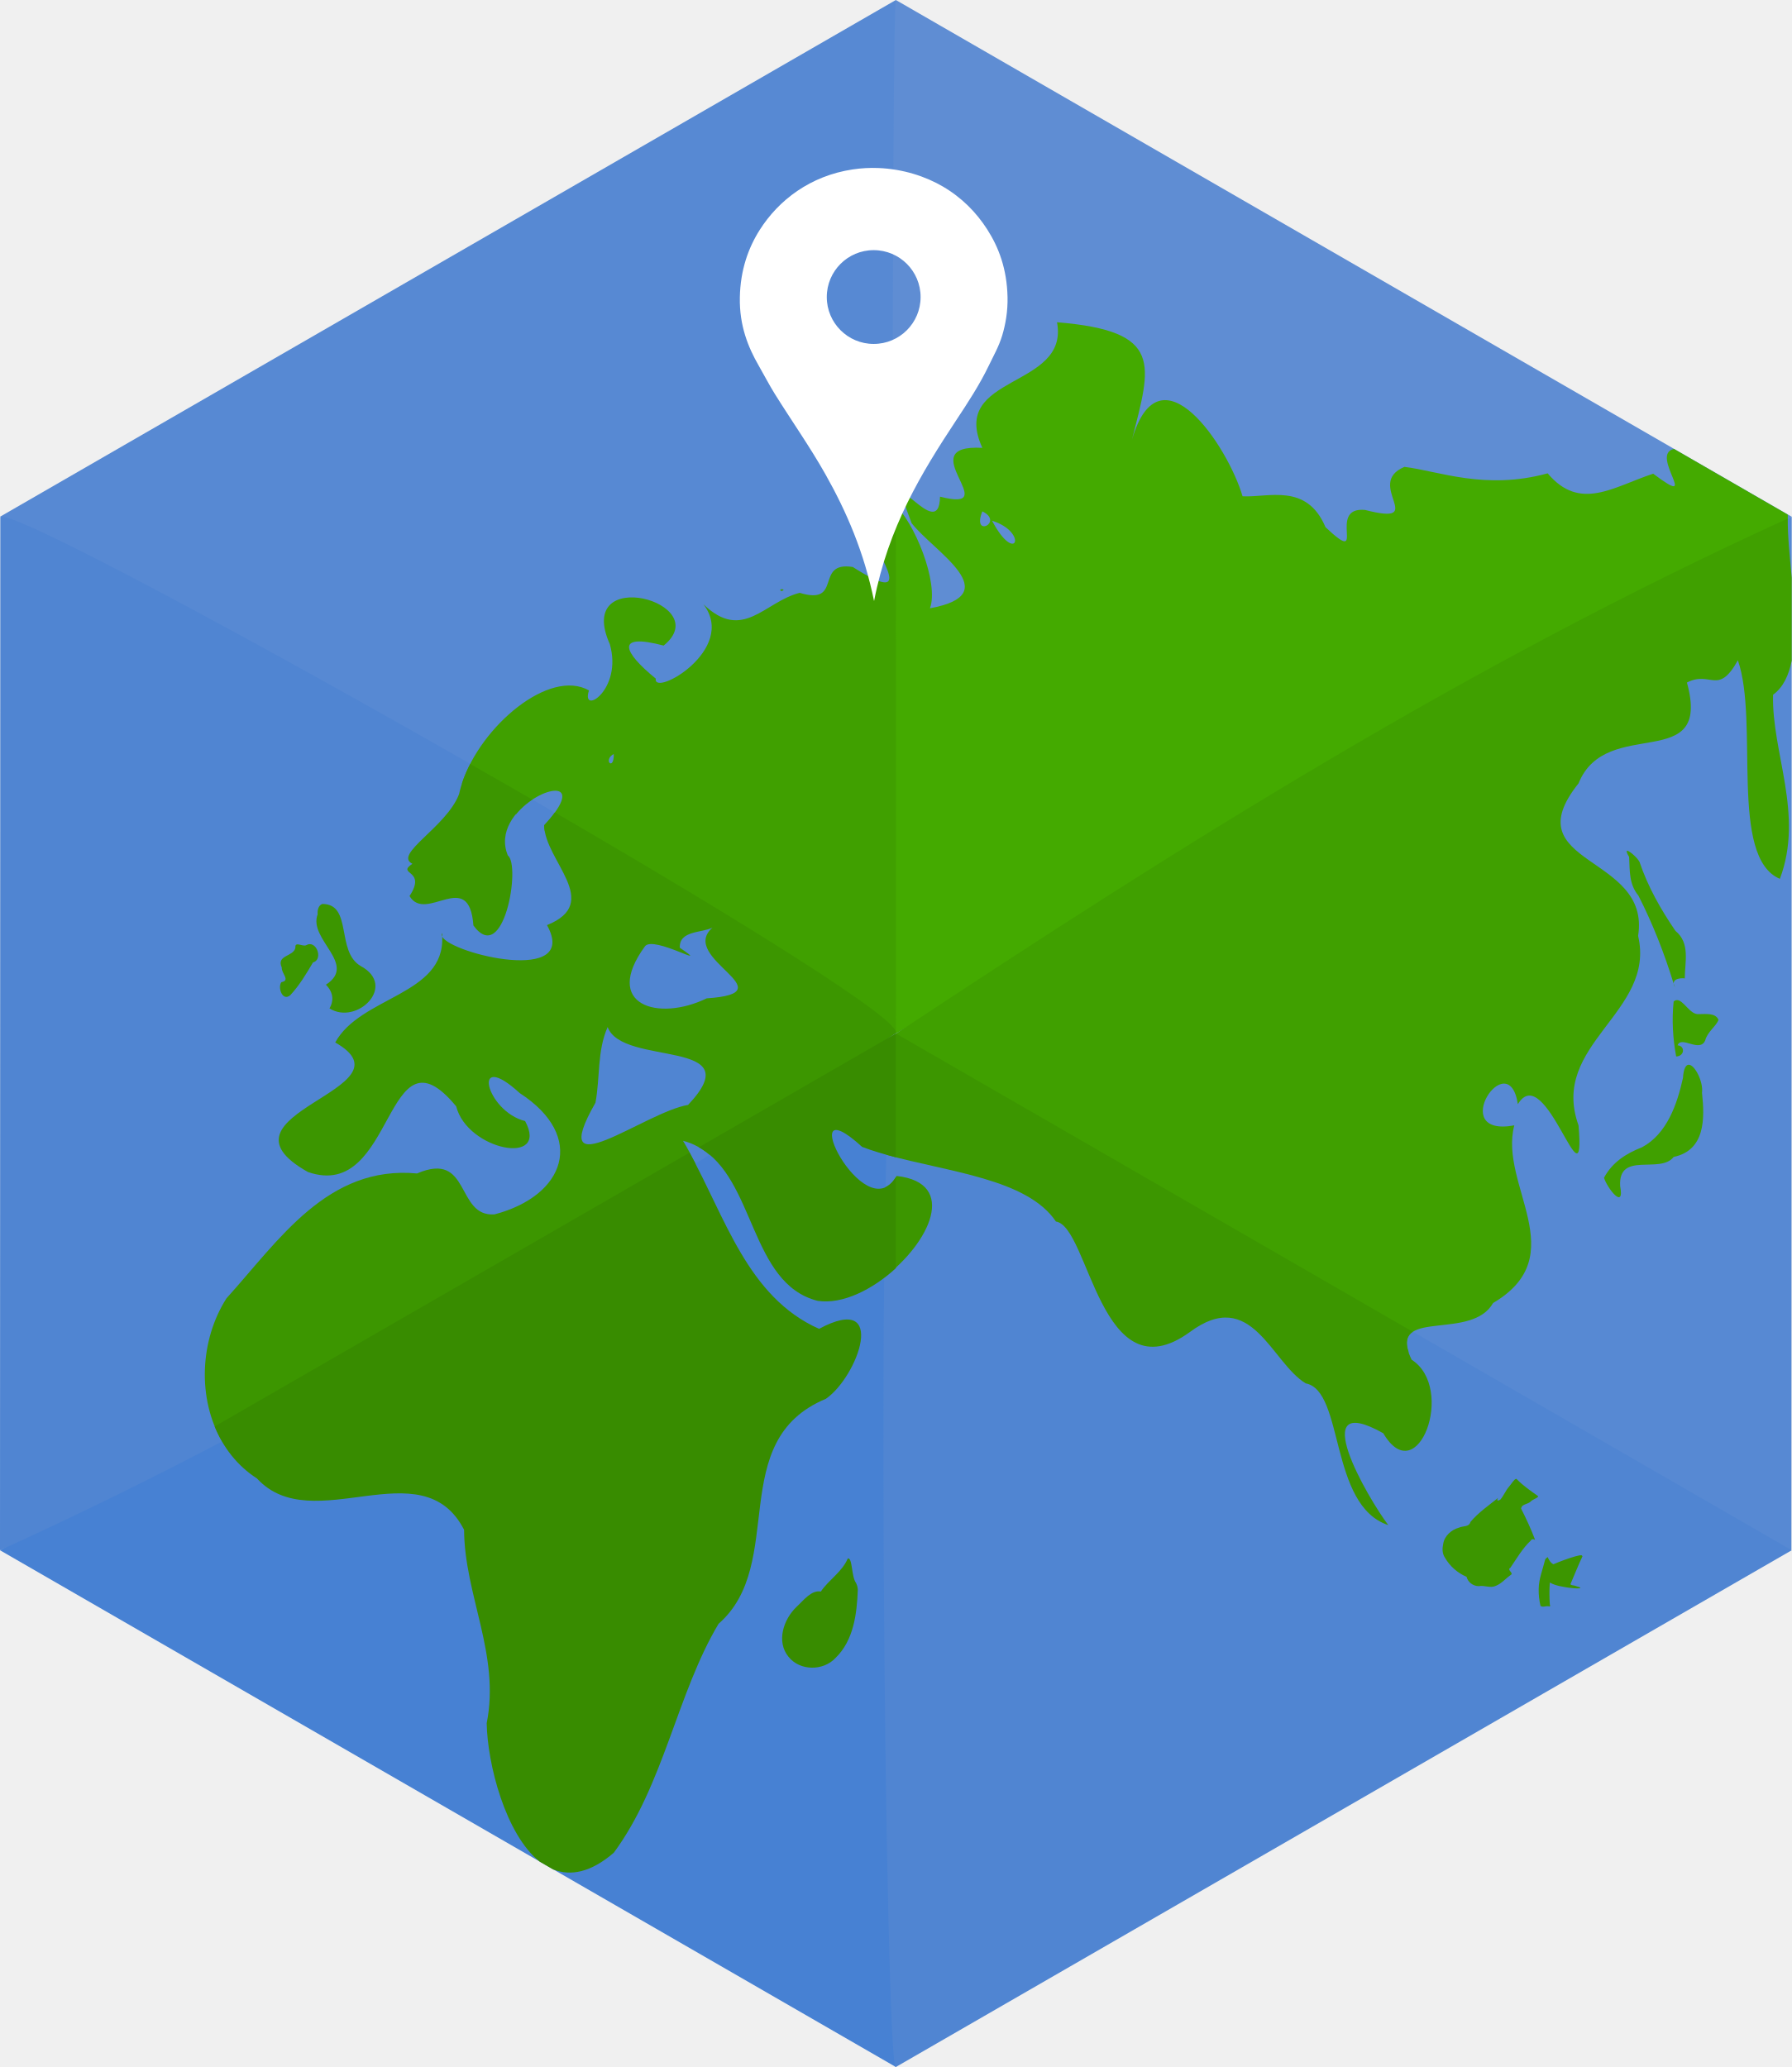
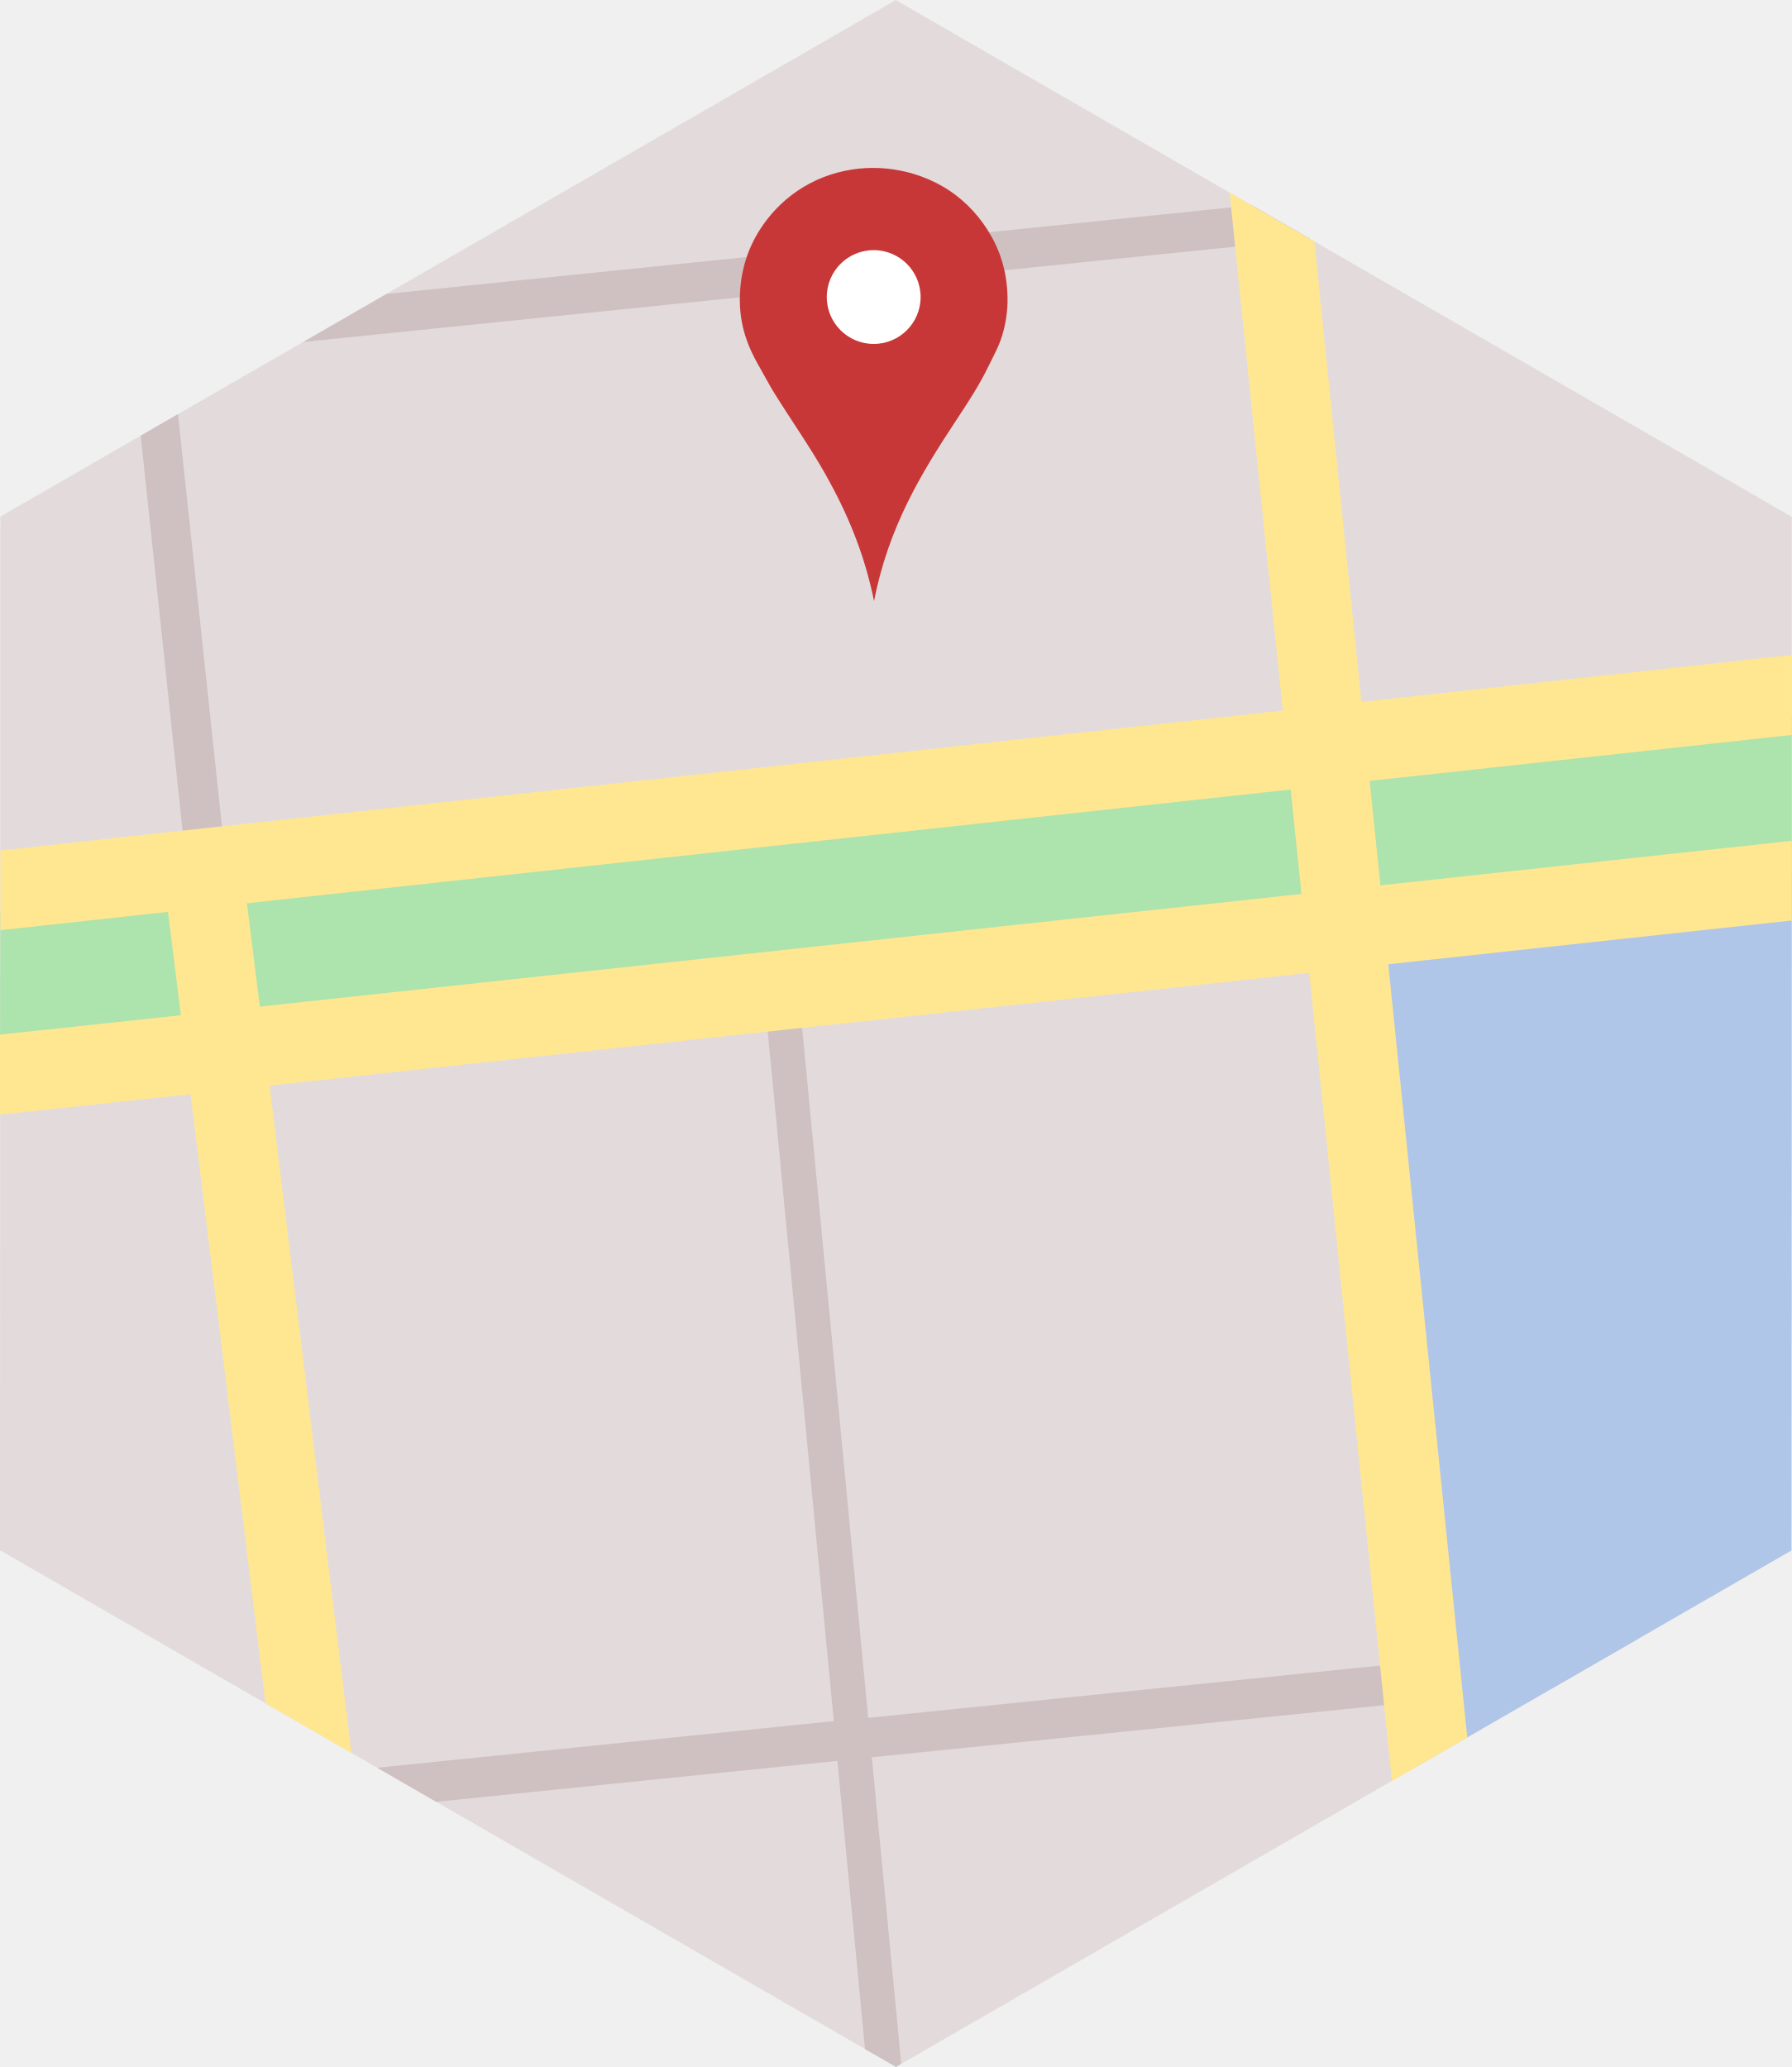
- <svg xmlns="http://www.w3.org/2000/svg" xmlns:xlink="http://www.w3.org/1999/xlink" id="svg2" version="1.1" width="156" height="180" xml:space="preserve">
-   <defs id="defs6">
-     <clipPath clipPathUnits="userSpaceOnUse" id="clipPath24">
-       <path d="m 0,198.425 198.425,0 L 198.425,0 0,0 0,198.425 z" id="path26" />
-     </clipPath>
-     <defs id="defs4831">
-       <polygon points="307,38.398 153,0 153,460.797 307,499.199 " id="XMLID_3_" />
-     </defs>
-     <clipPath id="XMLID_9_">
-       <use id="use4837" overflow="visible" xlink:href="#XMLID_3_" style="overflow:visible" x="0" y="0" width="100%" height="100%" />
-     </clipPath>
-     <defs id="defs4783">
-       <polygon points="461,0 307,38.398 307,499.199 461,460.797 " id="XMLID_2_" />
-     </defs>
-     <clipPath id="XMLID_8_">
-       <use id="use4789" overflow="visible" xlink:href="#XMLID_2_" style="overflow:visible" x="0" y="0" width="100%" height="100%" />
-     </clipPath>
-     <defs id="defs4735">
-       <polygon points="614,38.398 461,0 461,460.797 614,499.199 " id="XMLID_1_" />
-     </defs>
-     <clipPath id="XMLID_7_">
-       <use id="use4741" overflow="visible" xlink:href="#XMLID_1_" style="overflow:visible" x="0" y="0" width="100%" height="100%" />
-     </clipPath>
-   </defs>
+ <svg xmlns="http://www.w3.org/2000/svg" id="svg2" version="1.1" width="156" height="180" xml:space="preserve">
+   <defs id="defs6" />
  <g id="g10" transform="matrix(1.25,0,0,-1.25,0,180)">
-     <path id="path3176-5" style="fill:#5789d3;fill-opacity:1;fill-rule:nonzero;stroke:none" d="M 62.4,72 0,108 l 0,0 62.4,36 c 0,0 0.029,-72 0,-72 z" />
-     <path d="m 62.4,72 62.4,36 0,0 -62.4,36 c -0.301,0 -0.299,-72 0,-72 z" style="fill:#5f8dd3;fill-opacity:1;fill-rule:nonzero;stroke:none" id="path3178" />
-     <path d="M 62.4,0 0,36 0,36 62.4,72 c 0,0 0.029,-72 0,-72 z" style="fill:#4781d3;fill-opacity:1;fill-rule:nonzero;stroke:none" id="path2988" />
-     <path d="M 62.377,72.005 C 42.644,58.944 22.552,46.243 0,36 l 0,0 0.023,71.97 C 1.224,109.17 64.033,73.671 62.377,72.005 Z" style="fill:#5085d2;fill-opacity:1;fill-rule:nonzero;stroke:none" id="path3180" />
-     <path id="path3182" style="fill:#5789d3;fill-opacity:1;fill-rule:nonzero;stroke:none" d="M 62.423,71.995 C 82.156,85.056 102.248,97.757 124.8,108 l 0,0 -0.023,-71.97 c -1.201,-1.2 -64.01,34.299 -62.354,35.965 z" />
-     <path id="path3174" style="fill:#5085d2;fill-opacity:1;fill-rule:nonzero;stroke:none" d="m 62.4,0 62.4,36 0,0 -62.4,36 c -1.499,-1.124 -0.756,-72.546 0,-72 z" />
-     <path style="fill:#44aa00;fill-opacity:1;fill-rule:nonzero;stroke:none" d="M 92.031 28.062 C 93.129 33.903 82.574 32.552 85.531 39 C 79.132 38.649 87.631 44.738 81.844 43.25 C 81.778 47.56 76.919 39.332 79.375 45.562 C 81.307 48.042 87.758 51.736 80.969 52.969 C 81.766 50.807 79.653 45.413 77.719 43.75 C 77.715 66.695 77.809 90 78 90 L 155.656 45.188 C 155.658 45.068 155.652 44.927 155.656 44.812 L 145.75 39.094 C 143.547 39.564 148.233 44.481 143.938 41.25 C 140.453 42.4 137.562 44.564 134.75 41.219 C 129.312 42.715 125.266 41.02 122.281 40.656 C 118.717 42.155 124.513 45.86 118.844 44.406 C 115.427 44.095 119.199 49.487 115.406 45.906 C 113.77 42.031 110.431 43.339 108.188 43.219 C 106.908 38.865 100.987 29.939 98.562 38.281 C 100.209 31.735 101.367 28.828 92.031 28.062 z M 87.938 33.25 L 88 33.312 L 87.938 33.25 z M 85.531 44.531 C 87.457 45.472 84.571 46.911 85.531 44.531 z M 86.375 45.344 C 89.575 46.353 88.459 49.294 86.375 45.344 z " transform="matrix(0.8,0,0,-0.8,0,144)" id="path3774" />
-     <path style="fill:#40a000;fill-opacity:1;fill-rule:nonzero;stroke:none" d="M 76.5 43.25 C 75.922 43.346 75.467 44.064 75.219 45.656 C 76.845 48.86 79.691 52.842 74.25 49.375 C 70.876 48.841 73.424 52.776 69.625 51.625 C 66.563 52.4 64.677 55.931 61.25 52.625 C 64.253 56.575 56.837 60.748 57.094 59.094 C 54.301 56.817 53.461 55.079 57.781 56.219 C 62.389 52.483 49.959 49.08 53.094 56.094 C 54.245 60.085 50.536 62.364 51.281 60.125 C 47.85 58.177 41.868 63.205 40.219 68.219 L 44.938 70.906 C 46.973 68.388 51.289 67.647 47.375 71.875 C 47.379 72.048 47.405 72.199 47.438 72.375 L 62.031 80.781 L 78 90 C 78.018 90 78.005 67.005 78 44.031 C 77.483 43.495 76.951 43.175 76.5 43.25 z M 68.375 51.188 L 68.188 51.312 L 68.375 51.188 z M 68.094 51.312 C 67.972 51.306 67.84 51.363 68.031 51.469 C 68.326 51.388 68.215 51.319 68.094 51.312 z M 53.438 65.656 C 53.476 67.197 52.451 66.205 53.438 65.656 z " transform="matrix(0.8,0,0,-0.8,0,144)" id="path3777" />
-     <path style="fill:#40a000;fill-opacity:1;fill-rule:nonzero;stroke:none" d="M 155.656 45.156 C 127.606 57.933 102.596 73.74 78.031 90 C 76.872 91.166 100.957 105.576 122.656 117.781 C 121.379 114.026 128.15 116.728 130 113.469 C 137.028 109.322 130.479 103.212 131.844 98 C 125.908 99.096 131.343 90.861 132.156 96.156 C 134.567 92.166 138.087 105.759 137.438 98 C 134.881 90.918 144.194 88.174 142.625 81.5 C 143.766 74.376 131.688 75.411 137.438 68.219 C 139.86 62.213 149.103 67.503 146.875 59.438 C 148.955 58.357 149.571 60.626 151.312 57.5 C 153.179 62.865 150.522 74.664 154.969 76.531 C 157.088 70.898 154.245 65.547 154.375 60.5 C 155.248 59.867 155.741 58.822 156 57.531 L 156 50.312 C 155.828 48.411 155.636 46.603 155.656 45.156 z M 141.656 74.094 C 141.604 74.135 141.63 74.275 141.844 74.625 C 141.905 75.828 141.823 76.996 142.656 78 C 143.906 80.454 144.91 83.025 145.719 85.656 C 145.697 85.047 146.92 85.199 146.688 85.219 C 146.692 83.769 147.182 82.132 145.875 81.062 C 144.6 79.203 143.471 77.208 142.75 75.062 C 142.577 74.717 141.961 74.167 141.719 74.094 C 141.682 74.083 141.674 74.08 141.656 74.094 z M 145.719 85.656 C 145.723 85.755 145.763 85.857 145.844 86 C 145.808 85.881 145.755 85.775 145.719 85.656 z M 145.969 87.094 C 145.885 87.105 145.804 87.139 145.719 87.219 C 145.551 88.81 145.648 90.428 145.938 92 C 146.693 91.977 146.723 91.064 146.062 91.031 C 146.37 90.152 148.007 91.718 148.469 90.594 C 148.662 89.851 149.426 89.363 149.625 88.812 C 149.361 88.169 148.457 88.32 147.906 88.312 C 147.14 88.395 146.558 87.016 145.969 87.094 z M 147.031 92.719 C 146.788 92.721 146.582 93.054 146.531 93.875 C 146.021 96.165 145.137 98.74 142.969 99.906 C 141.578 100.449 140.378 101.213 139.656 102.562 C 139.914 103.435 141.474 105.46 141.062 103.281 C 140.89 100.214 144.548 102.272 145.719 100.75 C 148.486 100.164 148.431 97.395 148.188 95.156 C 148.319 94.232 147.567 92.714 147.031 92.719 z " transform="matrix(0.8,0,0,-0.8,0,144)" id="path3782" />
-     <path style="fill:#3c9600;fill-opacity:1;fill-rule:nonzero;stroke:none" d="M 40.938 66.531 C 40.491 67.395 40.159 68.282 39.969 69.156 C 38.876 72.032 34.212 74.394 35.906 75.219 C 34.453 76.204 37.201 75.688 35.656 78.031 C 37.1 80.437 40.839 75.524 41.219 80.594 C 43.874 84.214 45.357 75.34 44.219 74.5 C 43.368 72.461 44.828 70.621 46.344 69.625 C 44.556 68.59 42.753 67.569 40.938 66.531 z M 48.312 70.75 C 48.074 71.081 47.773 71.445 47.375 71.875 C 47.449 74.985 52.495 78.599 47.625 80.562 C 50.505 85.774 39.287 83.075 38.5 81.562 C 38.746 86.67 31.384 86.756 29.188 90.781 C 36.337 94.855 17.756 96.978 26.812 102.062 C 34.455 104.722 33.469 88.779 39.719 96.344 C 40.684 100.175 47.851 101.577 45.719 97.625 C 42.33 96.787 40.944 91.248 45.25 95.188 C 51.085 98.975 49.198 104.132 43.062 105.75 C 39.656 106.002 41.015 100.162 36.312 102.188 C 28.525 101.456 24.294 107.994 19.719 113.062 C 17.396 116.701 17.158 121.797 19.344 125.531 C 33.646 118.032 47.257 109.838 60.562 101.344 C 60.206 100.661 59.86 99.984 59.469 99.344 C 60.388 99.578 61.127 100.014 61.781 100.562 C 67.215 97.082 72.605 93.55 77.969 90 C 78.862 89.102 64.758 80.31 48.312 70.75 z M 38.5 81.562 C 38.495 81.455 38.512 81.362 38.5 81.25 C 38.431 81.346 38.441 81.449 38.5 81.562 z M 35.938 73.562 L 35.438 73.844 L 35.938 73.562 z M 35.094 74.062 L 35 74.125 L 35.094 74.062 z M 35.031 74.594 L 35.125 74.688 L 35.031 74.594 z M 28.062 78.719 C 27.701 78.849 27.627 79.299 27.656 79.625 C 26.822 81.815 31.16 83.96 28.375 85.75 C 29.103 86.488 29.024 87.255 28.688 87.812 C 31.051 89.322 34.624 85.865 31.406 84.125 C 29.221 82.849 30.72 78.717 28.062 78.719 z M 62.031 80.781 C 58.993 83.459 68.727 86.46 61.531 86.938 C 57.302 89 52.42 87.521 56.156 82.406 C 56.889 81.422 62.172 84.558 59.188 82.531 C 59.129 81.019 61.094 81.253 62.031 80.781 z M 26.969 82.219 C 26.866 82.22 26.771 82.249 26.656 82.312 C 26.344 82.465 25.654 81.93 25.719 82.531 C 25.563 83.323 24.038 83.156 24.531 84.25 C 24.498 84.78 25.316 85.374 24.5 85.531 C 24.155 85.979 24.593 87.259 25.281 86.656 C 26.065 85.81 26.67 84.804 27.25 83.812 C 28.057 83.598 27.686 82.213 26.969 82.219 z M 52.906 89.438 C 54.188 92.93 65.472 90.348 59.906 96.219 C 56.126 96.853 47.441 103.725 51.844 96.031 C 52.259 93.847 51.975 91.538 52.906 89.438 z " transform="matrix(0.8,0,0,-0.8,0,144)" id="path3787" />
-     <path style="fill:#3c9600;fill-opacity:1;fill-rule:nonzero;stroke:none" d="M 78 90 C 77.615 90.289 77.36 94.398 77.188 100.562 C 82.556 102.068 89.419 102.641 91.938 106.375 C 94.846 106.808 95.811 121.646 103.594 116 C 108.99 111.989 110.667 118.648 113.688 120.469 C 117.053 121.11 115.706 131.105 120.875 132.812 C 119.098 130.469 113.585 120.96 120.438 124.812 C 123.425 129.893 126.777 120.888 122.906 118.406 C 122.253 117.054 122.414 116.36 123 115.969 L 78 90 z M 78.062 102.406 C 77.784 102.912 77.435 103.212 77.094 103.375 C 77.041 105.802 76.999 108.394 76.969 111.25 C 80.929 108.252 83.461 103.004 78.062 102.406 z M 132 128.781 C 131.84 128.802 131.55 129.285 131.406 129.438 C 131.094 129.792 130.913 130.271 130.625 130.594 C 130.413 130.723 130.274 130.701 130.438 130.438 C 129.61 131.104 128.72 131.713 128.031 132.531 C 127.908 132.994 127.393 132.864 127.031 133.031 C 126.371 133.213 125.768 133.74 125.656 134.438 C 125.565 134.856 125.562 135.29 125.812 135.656 C 126.234 136.388 126.909 136.983 127.688 137.312 C 127.804 137.787 128.269 138.129 128.75 138.125 C 129.274 138.031 129.75 138.332 130.25 138.094 C 130.752 137.891 131.101 137.451 131.531 137.156 C 131.844 136.983 131.161 136.713 131.5 136.531 C 132.055 135.72 132.559 134.833 133.281 134.156 C 133.38 133.911 133.746 134.139 133.656 134.094 C 133.308 133.162 132.888 132.26 132.438 131.375 C 132.498 130.939 133.013 131.042 133.312 130.719 C 133.466 130.564 134.013 130.399 133.906 130.281 C 133.269 129.825 132.609 129.377 132.062 128.812 C 132.046 128.794 132.023 128.778 132 128.781 z M 137.688 135.438 C 137.538 135.414 137.293 135.51 137.156 135.531 C 136.507 135.719 135.872 135.955 135.25 136.219 C 134.998 136.097 134.858 135.839 134.75 135.594 C 134.63 135.701 134.628 135.686 134.656 135.656 C 134.604 135.701 134.579 135.762 134.531 135.812 C 134.327 136.672 133.975 137.479 133.969 138.375 C 133.956 138.863 134.017 139.368 134.125 139.844 C 134.317 139.985 134.544 139.852 134.781 139.875 C 134.973 139.901 134.999 139.899 134.938 139.719 C 134.896 139.086 134.888 138.445 134.938 137.812 C 134.953 137.826 134.978 137.831 135 137.844 C 135.456 138.09 135.996 138.164 136.5 138.25 C 136.853 138.293 137.207 138.35 137.562 138.312 C 137.685 138.209 137.303 138.166 137.219 138.125 C 137.076 138.027 136.598 138.094 136.781 137.844 C 137.119 137.07 137.414 136.292 137.781 135.531 C 137.758 135.489 137.737 135.445 137.688 135.438 z " transform="matrix(0.8,0,0,-0.8,0,144)" id="path3792" />
-     <path style="fill:#388c00;fill-opacity:1;fill-rule:nonzero;stroke:none" d="M 78 90 L 60.844 99.906 C 65.776 102.624 65.268 111.781 71.188 113.281 C 73.362 113.616 75.986 112.284 78 110.438 C 77.999 107.651 78.001 104.399 78 102.5 C 75.258 107.125 68.847 94.193 75.062 99.875 C 75.969 100.221 76.97 100.515 78 100.781 C 77.999 98.508 78 90 78 90 z M 60.031 100.375 L 18.688 124.219 C 19.424 126.025 20.635 127.629 22.375 128.75 C 27.234 134.035 36.731 126.057 40.406 133.219 C 40.433 138.897 43.568 144.106 42.375 150.062 C 42.437 153.612 44.01 159.762 47 162.125 L 48.188 162.812 L 48.219 162.812 C 49.686 163.377 51.437 163.069 53.438 161.344 C 57.803 155.44 58.942 147.468 62.562 141.406 C 68.569 136.155 63.122 125.467 71.906 121.812 C 74.703 119.88 77.379 112.465 71.312 115.719 C 65.066 112.944 63.134 105.937 60.031 100.375 z M 73.812 135.719 C 73.316 136.893 72.159 137.57 71.469 138.594 C 70.63 138.453 69.975 139.356 69.344 139.938 C 68.219 141.014 67.566 142.954 68.656 144.281 C 69.648 145.522 71.683 145.527 72.75 144.375 C 74.331 142.843 74.607 140.528 74.688 138.438 C 74.678 138.234 74.622 138.028 74.531 137.844 C 74.12 137.309 74.231 135.591 73.812 135.719 z " transform="matrix(0.8,0,0,-0.8,0,144)" id="path3801" />
-     <path style="clip-rule:evenodd;fill:#ffffff;fill-rule:evenodd;stroke-width:37;stroke-miterlimit:10" d="M 76.455 14.631 C 75.734 14.604 74.993 14.64 74.238 14.754 C 70.548 15.31 67.796 17.428 66.154 20.01 C 65.156 21.58 64.463 23.501 64.416 25.895 C 64.368 28.345 65.13 30.232 66.07 31.861 C 66.541 32.676 66.964 33.506 67.453 34.291 C 68.919 36.643 70.503 38.882 71.871 41.307 C 73.715 44.576 75.238 48.103 76.102 52.342 C 77.351 45.911 80.203 41.217 83.242 36.615 C 84.263 35.07 85.279 33.527 86.09 31.842 C 86.505 30.979 86.971 30.17 87.262 29.203 C 87.549 28.248 87.753 27.097 87.723 25.854 C 87.665 23.426 86.97 21.565 85.963 19.99 C 84.998 18.481 83.729 17.201 82.09 16.242 C 80.585 15.362 78.618 14.71 76.455 14.631 z M 76.07 21.783 A 4.083 4.083 0 0 1 80.154 25.867 A 4.083 4.083 0 0 1 76.07 29.951 A 4.083 4.083 0 0 1 71.986 25.867 A 4.083 4.083 0 0 1 76.07 21.783 z " transform="matrix(0.8,0,0,-0.8,0,144)" id="svg_2" />
+     <path id="path17824" d="M 62.4,143.997 0,107.997 0.025,107.972 0,35.999 62.375,0.025 c 0.012,-0.026 0.013,-0.034 0.025,-0.025 L 124.8,35.999 l -0.025,0.025 0.025,71.973 -62.4,35.999 z" style="fill:#e3dbdb;stroke:none;display:inline;overflow:hidden;fill-opacity:1" />
+     <path id="path17818" d="M 124.8,94.148 0.025,80.423 0,68.623 l 124.8,13.975 0,11.55 z" style="fill:#ade3ad;stroke:none;display:inline;overflow:hidden;fill-opacity:1" />
+     <path style="font-size:medium;font-style:normal;font-variant:normal;font-weight:normal;font-stretch:normal;text-indent:0;text-align:start;text-decoration:none;line-height:normal;letter-spacing:normal;word-spacing:normal;text-transform:none;direction:ltr;block-progression:tb;writing-mode:lr-tb;text-anchor:start;baseline-shift:baseline;color:#000000;fill:#cfc1c1;fill-opacity:1;stroke:none;stroke-width:10;marker:none;visibility:visible;display:inline;overflow:visible;enable-background:accumulate;font-family:Sans;-inkscape-font-specification:Sans" d="M 109 17.875 L 33.656 25.594 L 26.406 29.781 L 114.094 20.812 L 109 17.875 z M 15.5 36.062 L 12.25 37.938 L 16.469 77.781 C 16.927 80.268 20.111 79.277 19.906 77.406 L 15.5 36.062 z M 69.594 86.938 L 66.594 87.25 L 72.594 149.875 L 32.844 153.938 L 37.969 156.906 L 72.906 153.344 L 75.312 178.438 L 77.969 179.969 C 77.984 180.001 77.985 180.011 78 180 L 78.469 179.719 L 75.906 153.031 L 135.188 147 L 142.562 142.75 L 75.594 149.594 L 69.594 86.938 z M 155.969 111.281 L 120.031 115.031 C 117.522 115.471 118.494 118.683 120.375 118.469 L 155.969 114.75 L 155.969 111.281 z " transform="matrix(0.8,0,0,-0.8,0,144)" id="path17788" />
+     <path style="fill:#afc6e9;stroke:none;stroke-width:1px;stroke-linecap:butt;stroke-linejoin:miter;stroke-opacity:1;fill-opacity:1" d="M 156 76.438 L 118.094 81.062 L 123.438 153.781 L 156 135 L 155.969 134.969 L 156 76.438 z " transform="matrix(0.8,0,0,-0.8,0,144)" id="path34256" />
+     <path id="path17784" d="m 85.65,130.572 3.7,-36.074 L 0.025,84.748 l 0,-5.55 11.675,1.275 0.9,-7.2 -12.6,-1.35 0,-5.575 13.275,1.425 5.225,-42.449 5.975,-3.45 -5.7,46.499 72.425,7.85 5.75,-56.299 L 102.2,22.949 96.7,76.823 124.8,79.873 l 0,5.55 -28.65,-3.1 -0.75,7.275 29.4,3.2 0,5.575 -29.975,-3.275 -3.275,32.074 -5.9,3.4 z m 4.25,-41.574 0.75,-7.275 L 18.1,73.873 17.2,81.073 89.9,88.998 z" style="font-size:medium;font-style:normal;font-variant:normal;font-weight:normal;font-stretch:normal;text-indent:0;text-align:start;text-decoration:none;line-height:normal;letter-spacing:normal;word-spacing:normal;text-transform:none;direction:ltr;block-progression:tb;writing-mode:lr-tb;text-anchor:start;baseline-shift:baseline;color:#000000;fill:#ffe791;fill-opacity:1;stroke:none;stroke-width:20;marker:none;visibility:visible;display:inline;overflow:visible;enable-background:accumulate;font-family:Sans;-inkscape-font-specification:Sans" />
+     <path transform="matrix(0.8,0,0,-0.8,0,144)" style="fill:#ffffff;fill-opacity:1;stroke:none" d="m 81.915,26.099 c 0,3.721 -2.858,6.738 -6.383,6.738 -3.525,0 -6.383,-3.017 -6.383,-6.738 0,-3.721 2.858,-6.738 6.383,-6.738 3.525,0 6.383,3.017 6.383,6.738 z" id="path2988" />
+     <path style="clip-rule:evenodd;fill:#c83737;fill-rule:evenodd;stroke-width:37;stroke-miterlimit:10" d="M 76.455 14.631 C 75.734 14.604 74.993 14.64 74.238 14.754 C 70.548 15.31 67.796 17.428 66.154 20.01 C 65.156 21.58 64.463 23.501 64.416 25.895 C 64.368 28.345 65.13 30.232 66.07 31.861 C 66.541 32.676 66.964 33.506 67.453 34.291 C 68.919 36.643 70.503 38.882 71.871 41.307 C 73.715 44.576 75.238 48.103 76.102 52.342 C 77.351 45.911 80.203 41.217 83.242 36.615 C 84.263 35.07 85.279 33.527 86.09 31.842 C 86.505 30.979 86.971 30.17 87.262 29.203 C 87.549 28.248 87.753 27.097 87.723 25.854 C 87.665 23.426 86.97 21.565 85.963 19.99 C 84.998 18.481 83.729 17.201 82.09 16.242 C 80.585 15.362 78.618 14.71 76.455 14.631 z M 76.07 21.783 A 4.083 4.083 0 0 1 80.154 25.867 A 4.083 4.083 0 0 1 76.07 29.951 A 4.083 4.083 0 0 1 71.986 25.867 A 4.083 4.083 0 0 1 76.07 21.783 z " transform="matrix(0.8,0,0,-0.8,0,144)" id="svg_2" />
  </g>
</svg>
